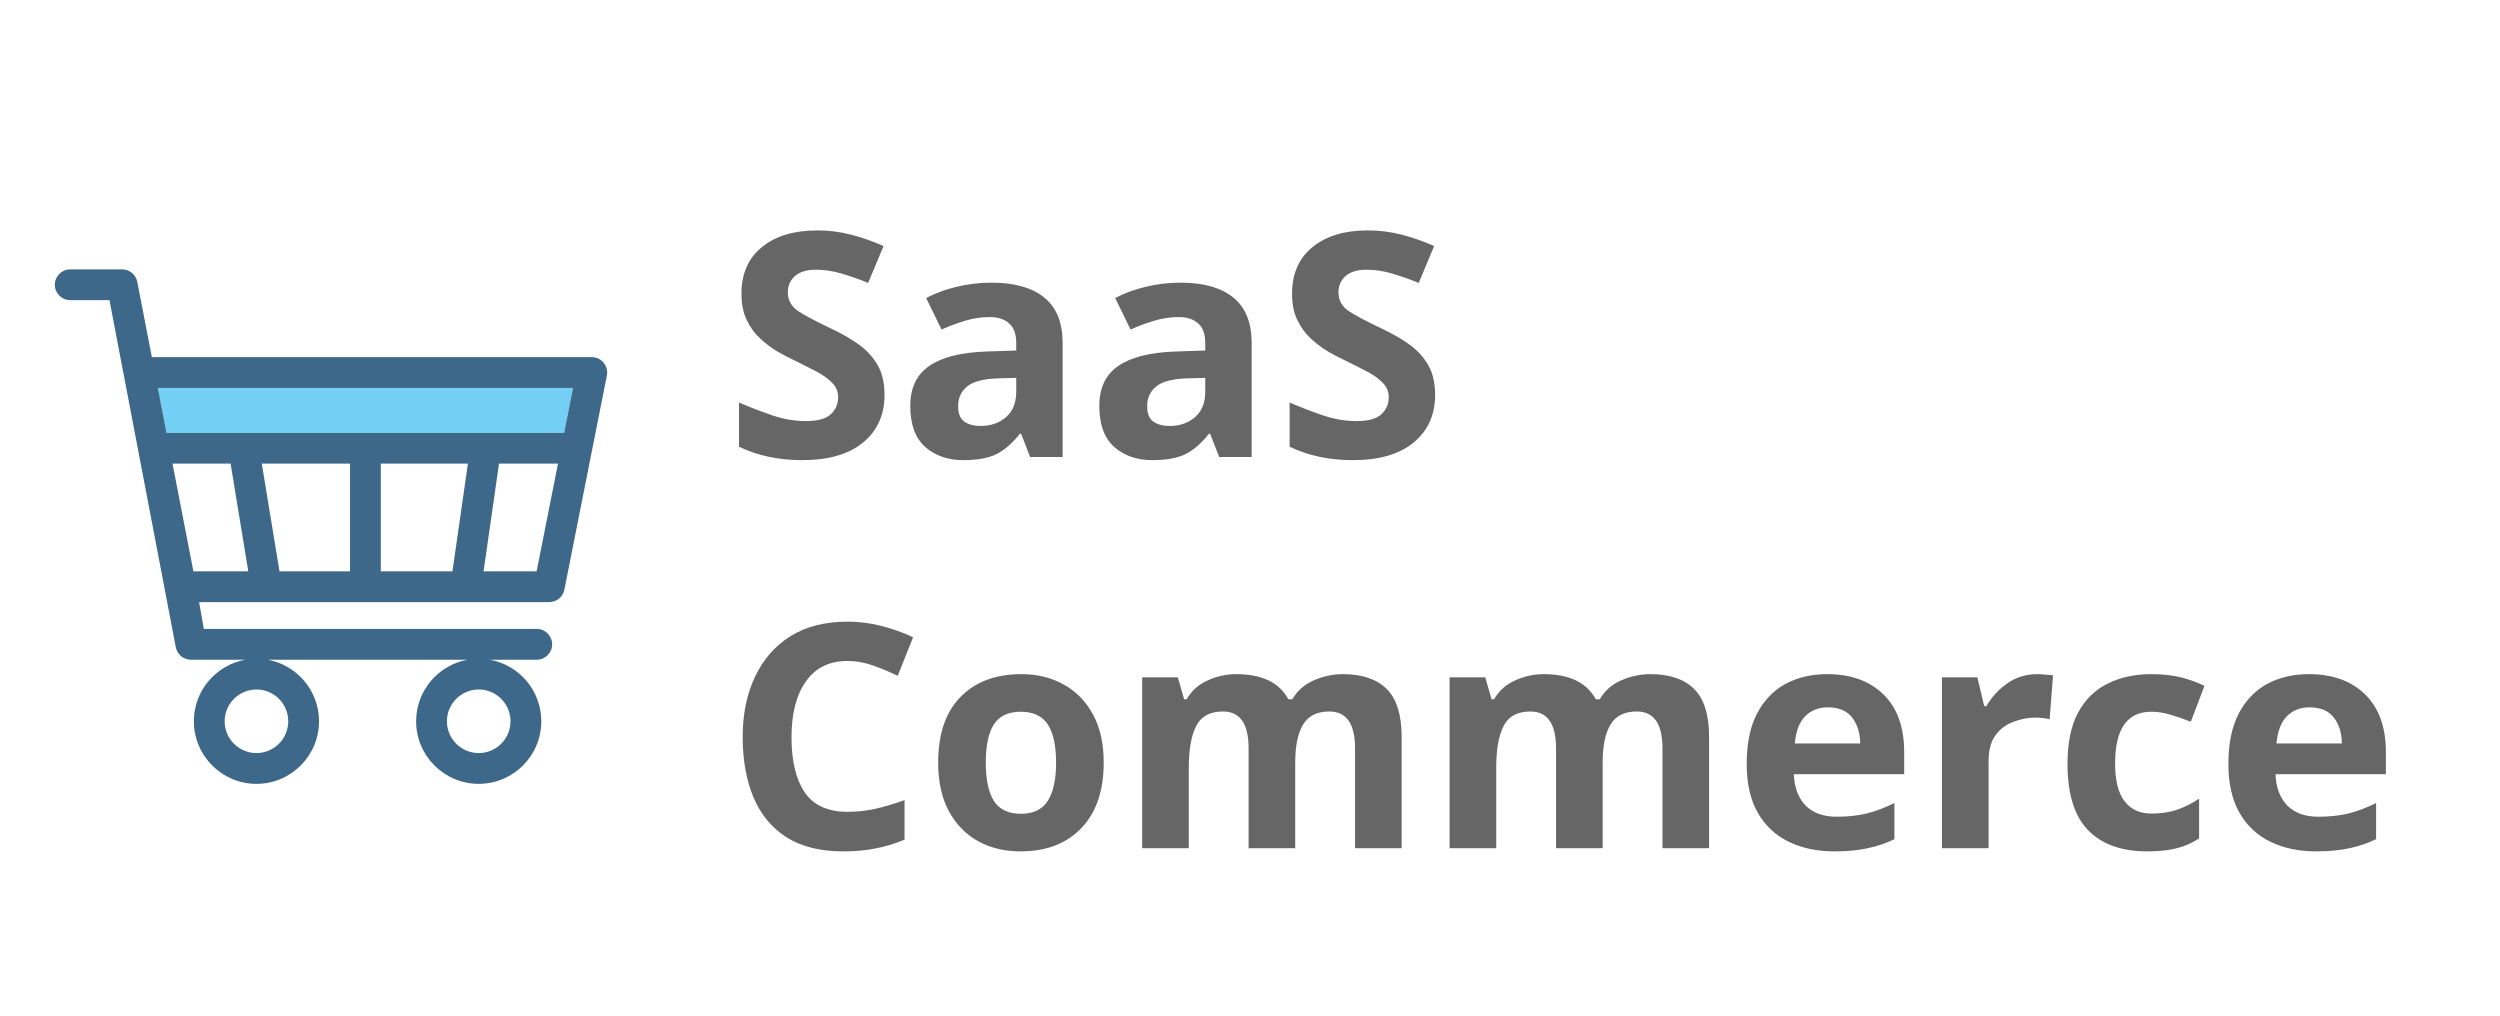
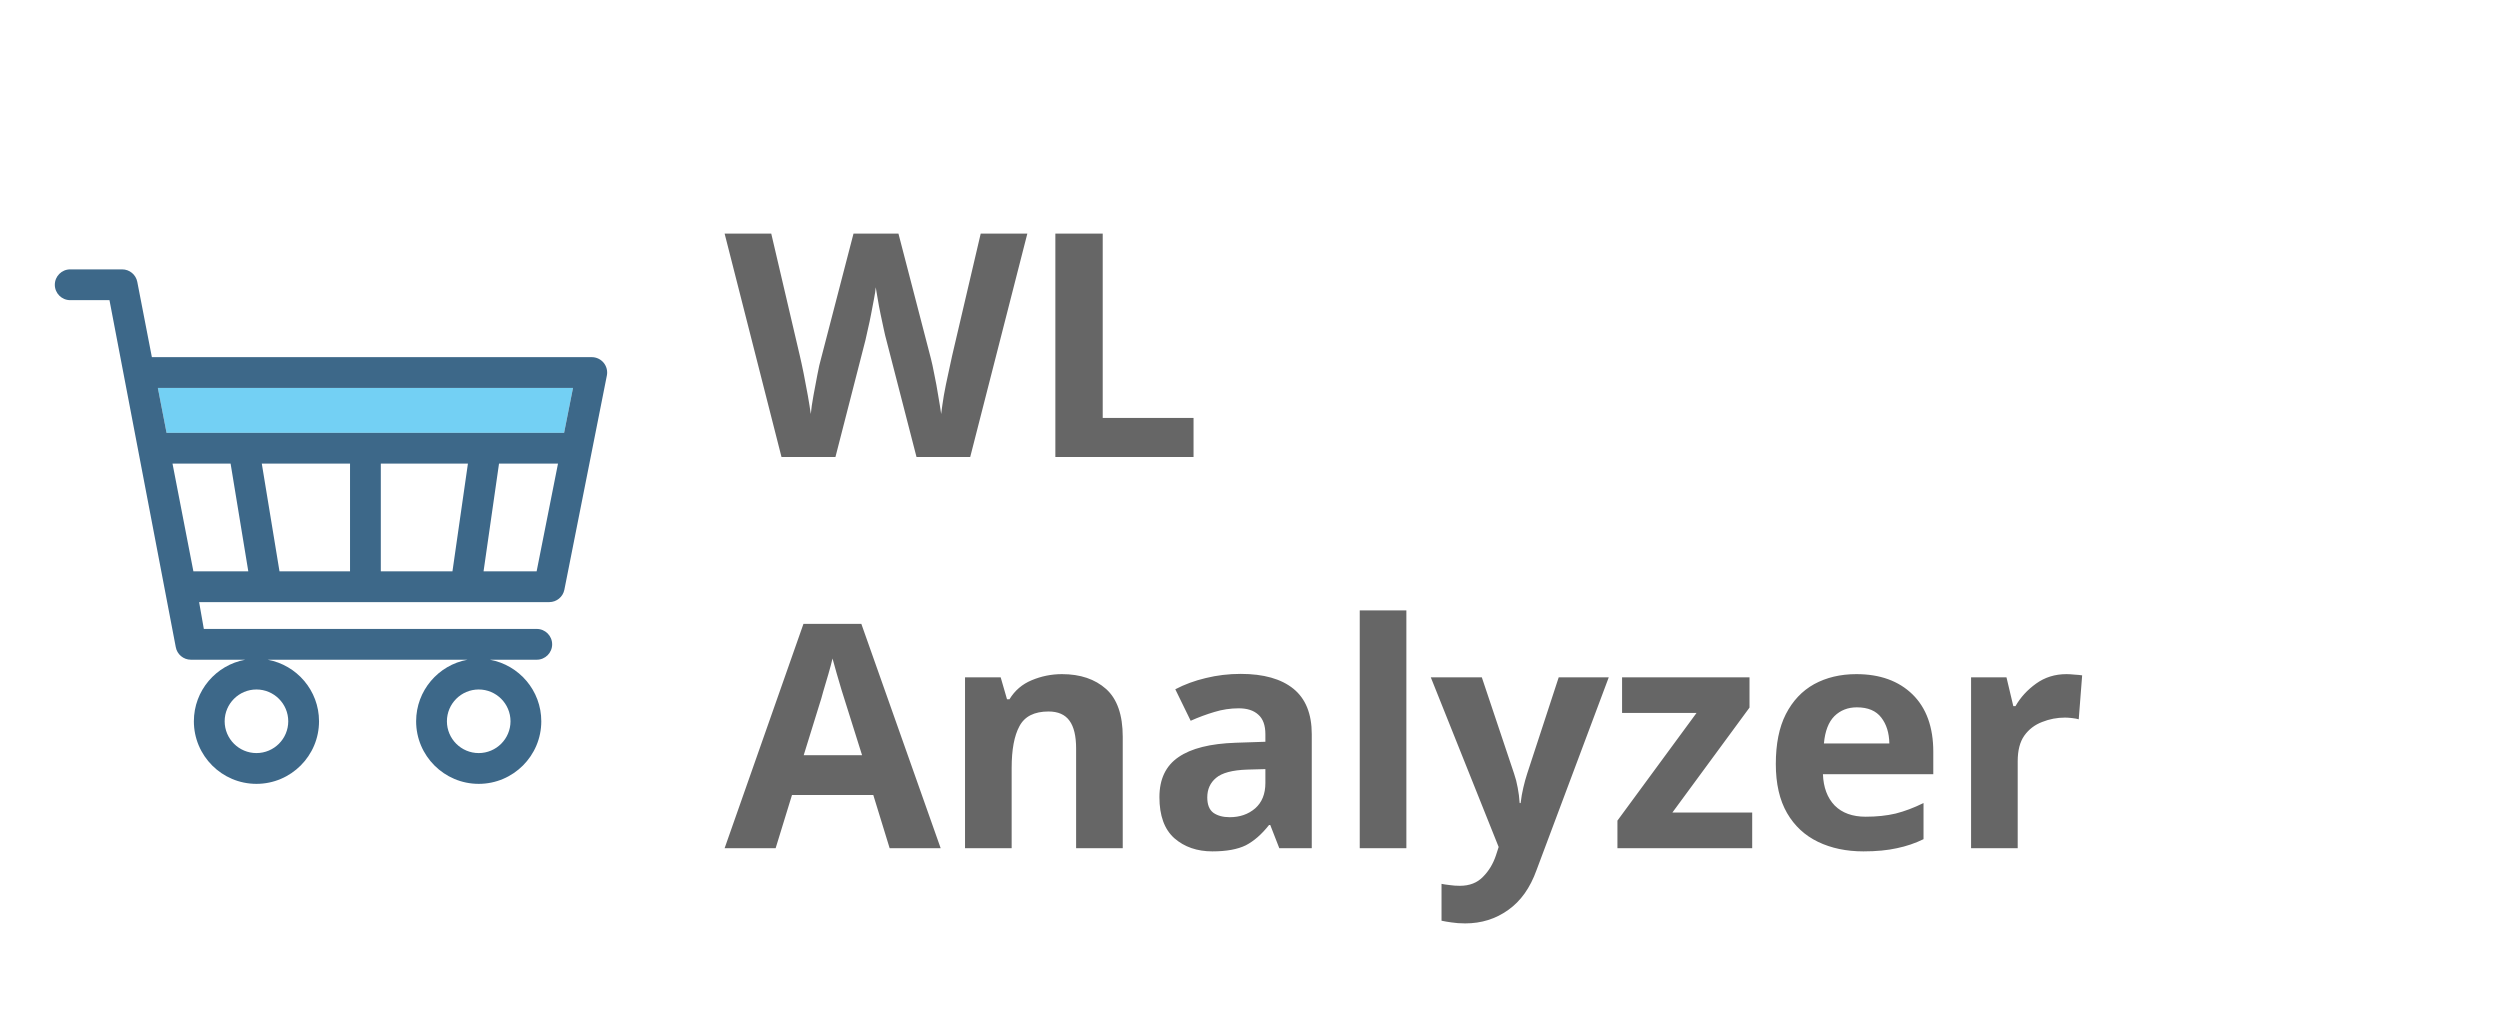
<svg xmlns="http://www.w3.org/2000/svg" width="160mm" height="65mm" viewBox="0 0 160 65" version="1.1" id="svg8">
  <defs id="defs2">
    <rect x="-63.78" y="-13.822" width="10.863" height="53.132" id="rect186" />
  </defs>
  <g id="layer1">
    <text xml:space="preserve" id="text184" style="font-style:normal;font-weight:normal;font-size:10.583px;line-height:1.25;font-family:sans-serif;white-space:pre;shape-inside:url(#rect186);fill:#000000;fill-opacity:1;stroke:none;" />
    <text xml:space="preserve" style="font-style:normal;font-variant:normal;font-weight:bold;font-stretch:normal;font-size:20.033px;line-height:1.25;font-family:Futura;-inkscape-font-specification:'Futura, Bold';font-variant-ligatures:normal;font-variant-caps:normal;font-variant-numeric:normal;font-variant-east-asian:normal;text-align:start;text-anchor:start;fill:#666666;fill-opacity:1;stroke:none;stroke-width:0.501" x="46.374" y="29.246" id="text1676">
-       <tspan id="tspan1674" x="46.374" y="29.246" style="font-style:normal;font-variant:normal;font-weight:bold;font-stretch:normal;font-size:20.033px;font-family:Futura;-inkscape-font-specification:'Futura, Bold';font-variant-ligatures:normal;font-variant-caps:normal;font-variant-numeric:normal;font-variant-east-asian:normal;text-align:start;text-anchor:start;fill:#666666;stroke-width:0.501">SaaS</tspan>
-       <tspan x="46.374" y="54.287" style="font-style:normal;font-variant:normal;font-weight:bold;font-stretch:normal;font-size:20.033px;font-family:Futura;-inkscape-font-specification:'Futura, Bold';font-variant-ligatures:normal;font-variant-caps:normal;font-variant-numeric:normal;font-variant-east-asian:normal;text-align:start;text-anchor:start;fill:#666666;stroke-width:0.501" id="tspan1678">Commerce</tspan>
+       <tspan id="tspan1674" x="46.374" y="29.246" style="font-style:normal;font-variant:normal;font-weight:bold;font-stretch:normal;font-size:20.033px;font-family:Futura;-inkscape-font-specification:'Futura, Bold';font-variant-ligatures:normal;font-variant-caps:normal;font-variant-numeric:normal;font-variant-east-asian:normal;text-align:start;text-anchor:start;fill:#666666;stroke-width:0.501">WL</tspan>
+       <tspan x="46.374" y="54.287" style="font-style:normal;font-variant:normal;font-weight:bold;font-stretch:normal;font-size:20.033px;font-family:Futura;-inkscape-font-specification:'Futura, Bold';font-variant-ligatures:normal;font-variant-caps:normal;font-variant-numeric:normal;font-variant-east-asian:normal;text-align:start;text-anchor:start;fill:#666666;stroke-width:0.501" id="tspan1678">Analyzer</tspan>
    </text>
    <g id="g2350" transform="matrix(0.08208961,0,0,0.08208961,3.508225,16.02853)">
      <g id="g2286">
        <g id="g2284">
          <polygon style="fill:none" points="150.845,250.17 137.05,166.207 91.76,166.207 108.035,250.17 " id="polygon2268" />
          <path style="fill:none" d="m 132.414,367.077 c 0,13.669 11.121,24.789 24.791,24.789 13.668,0 24.787,-11.12 24.787,-24.789 0,-13.669 -11.119,-24.789 -24.787,-24.789 -13.67,10e-4 -24.791,11.12 -24.791,24.789 z" id="path2270" />
          <path style="fill:none" d="m 305.695,367.077 c 0,13.669 11.123,24.789 24.793,24.789 13.668,0 24.789,-11.12 24.789,-24.789 0,-13.669 -11.121,-24.789 -24.789,-24.789 -13.67,10e-4 -24.793,11.12 -24.793,24.789 z" id="path2272" />
          <polygon style="fill:none" points="230.158,166.207 161.371,166.207 175.165,250.17 230.158,250.17 " id="polygon2274" />
          <polygon style="fill:none" points="392.298,166.207 346.314,166.207 334.261,250.17 375.64,250.17 " id="polygon2276" />
          <polygon style="fill:none" points="322.068,166.207 254.158,166.207 254.158,250.17 310.015,250.17 " id="polygon2278" />
          <polygon style="fill:#73d0f4" points="404.009,107.188 80.32,107.188 87.109,142.208 397.06,142.208 " id="polygon2280" />
          <path style="fill:#3d6889" d="m 427.898,87.573 c -2.279,-2.776 -5.682,-4.386 -9.273,-4.386 H 75.668 L 64.289,24.474 C 63.195,18.832 58.254,14.757 52.508,14.757 H 12 c -6.629,0 -12,5.373 -12,12 0,6.627 5.371,12 12,12 h 30.609 l 51.674,270.404 c 1.01,5.738 5.994,9.922 11.818,9.922 h 42.388 c -22.757,4.122 -40.076,24.067 -40.076,47.995 0,26.902 21.887,48.79 48.79,48.79 26.902,0 48.787,-21.887 48.787,-48.79 0,-23.927 -17.316,-43.872 -40.074,-47.995 h 155.855 c -22.758,4.122 -40.078,24.067 -40.078,47.995 0,26.902 21.889,48.79 48.793,48.79 26.902,0 48.789,-21.887 48.789,-48.79 0,-23.927 -17.318,-43.872 -40.074,-47.995 h 36.541 c 6.627,0 12,-5.373 12,-12 0,-6.628 -5.373,-12 -12,-12 H 116.176 L 112.5,274.17 h 272.992 c 5.729,0 10.656,-4.047 11.772,-9.665 L 430.395,97.523 c 0.698,-3.523 -0.218,-7.174 -2.497,-9.95 z m -72.621,279.504 c 0,13.669 -11.121,24.789 -24.789,24.789 -13.67,0 -24.793,-11.12 -24.793,-24.789 0,-13.669 11.123,-24.789 24.793,-24.789 13.668,10e-4 24.789,11.12 24.789,24.789 z m -173.285,0 c 0,13.669 -11.119,24.789 -24.787,24.789 -13.67,0 -24.791,-11.12 -24.791,-24.789 0,-13.669 11.121,-24.789 24.791,-24.789 13.667,10e-4 24.787,11.12 24.787,24.789 z M 108.035,250.17 91.76,166.207 h 45.29 l 13.795,83.963 z m 122.123,0 h -54.992 l -13.795,-83.963 h 68.787 z m 79.857,0 h -55.857 v -83.963 h 67.91 z m 65.625,0 h -41.379 l 12.053,-83.963 h 45.984 z M 397.06,142.208 H 87.109 l -6.789,-35.02 h 323.689 z" id="path2282" />
        </g>
      </g>
      <g id="g2288">
</g>
      <g id="g2290">
</g>
      <g id="g2292">
</g>
      <g id="g2294">
</g>
      <g id="g2296">
</g>
      <g id="g2298">
</g>
      <g id="g2300">
</g>
      <g id="g2302">
</g>
      <g id="g2304">
</g>
      <g id="g2306">
</g>
      <g id="g2308">
</g>
      <g id="g2310">
</g>
      <g id="g2312">
</g>
      <g id="g2314">
</g>
      <g id="g2316">
</g>
    </g>
  </g>
</svg>
